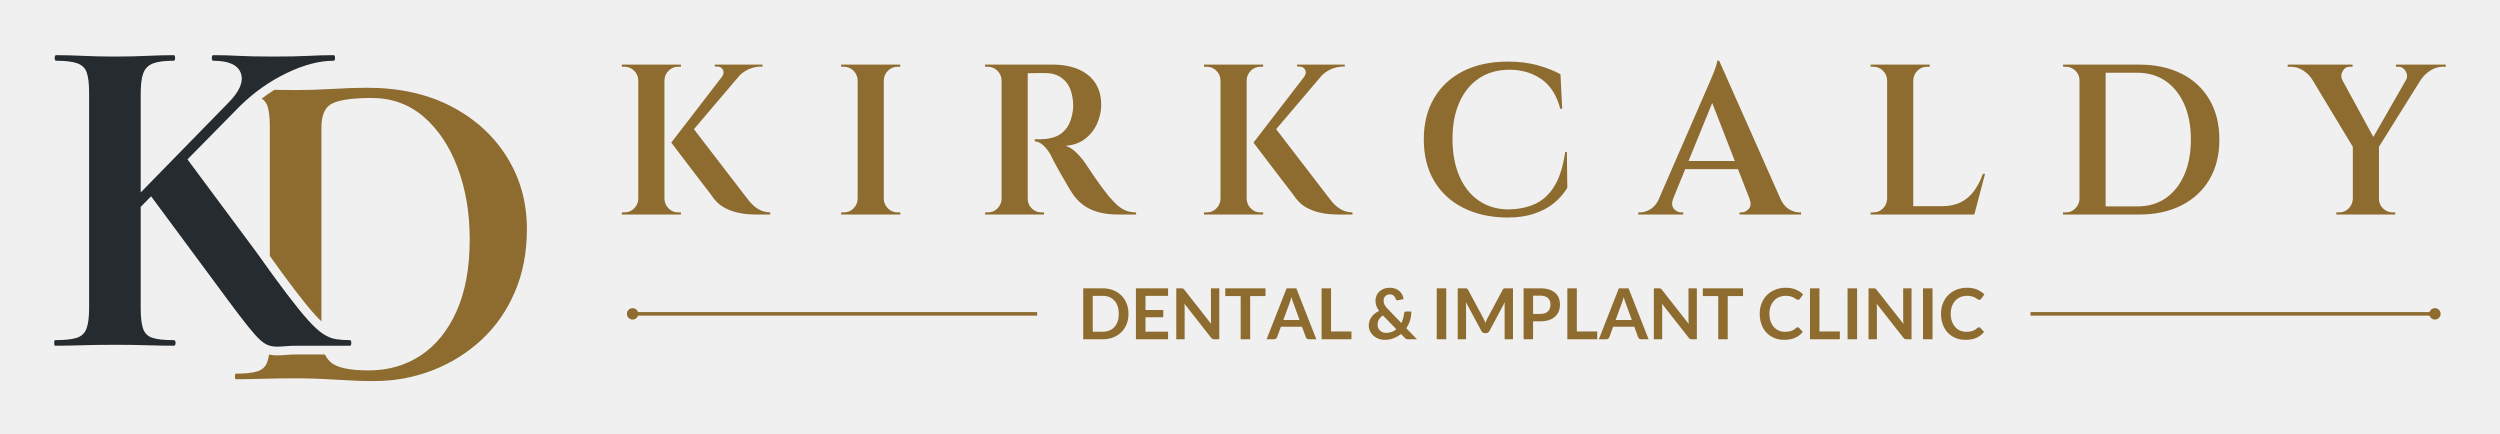
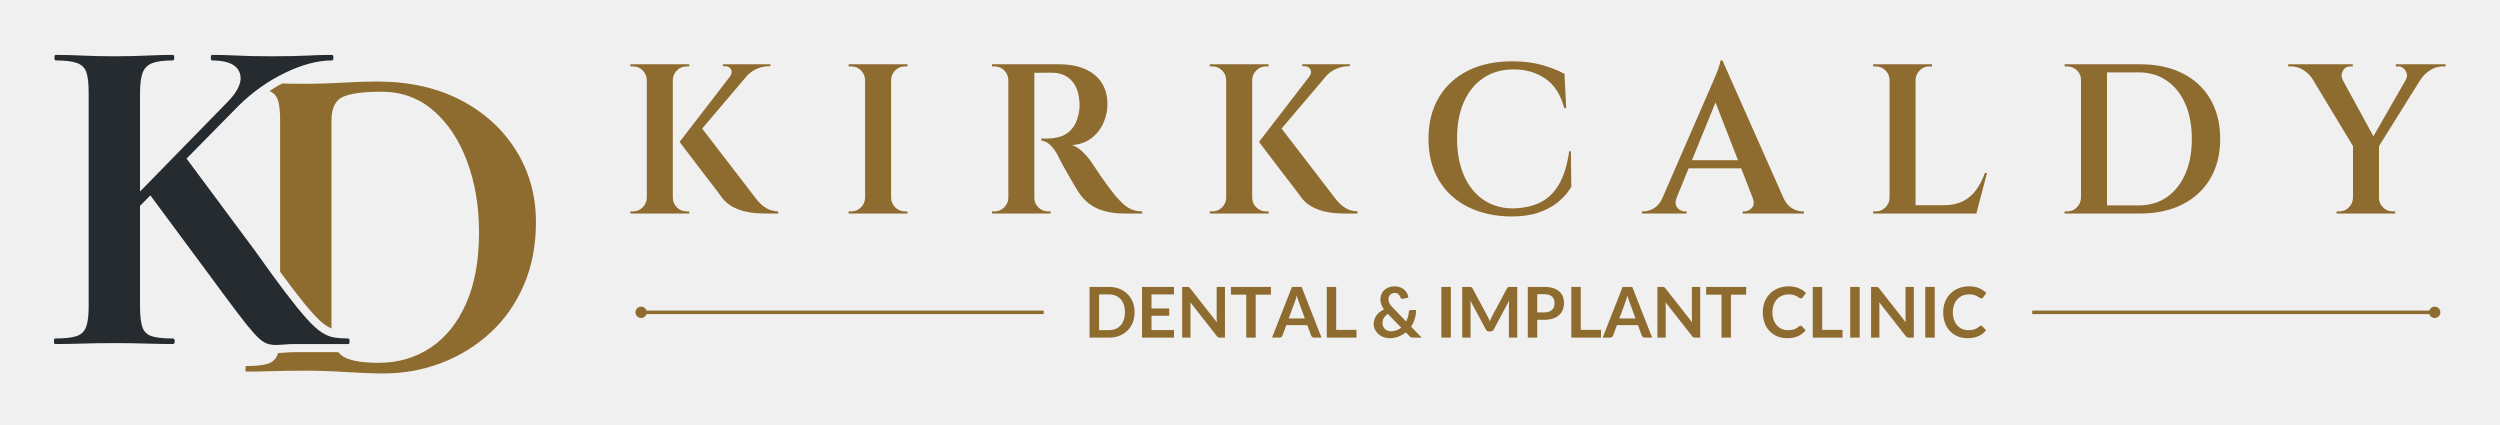
- <svg xmlns="http://www.w3.org/2000/svg" viewBox="0 0 1844 320" width="1844" height="320" role="img" aria-label="Kirkcaldy Dental &amp; Implant Clinic">
+ <svg xmlns="http://www.w3.org/2000/svg" viewBox="0 0 1853 315" width="1853" height="315" role="img" aria-label="Kirkcaldy Dental &amp; Implant Clinic">
  <g fill="#8E6B2E">
    <defs>
-       <mask id="kdmask21440" maskUnits="userSpaceOnUse" x="-10000" y="-10000" width="20000" height="20000">
+       <mask id="kdmask21840" maskUnits="userSpaceOnUse" x="-10000" y="-10000" width="20000" height="20000">
        <rect x="-10000" y="-10000" width="20000" height="20000" fill="#fff" />
-         <path d="M65.718 227.225V68.461Q65.718 58.517 64.003 53.545Q62.289 48.573 56.974 46.687Q51.659 44.801 41.372 44.801Q40.343 44.801 40.343 42.743Q40.343 40.686 41.372 40.686Q50.287 40.686 61.26 41.2Q72.233 41.715 84.577 41.715Q97.608 41.715 108.581 41.2Q119.553 40.686 128.126 40.686Q129.155 40.686 129.155 42.743Q129.155 44.801 128.126 44.801Q117.839 44.801 112.695 46.858Q107.552 48.915 105.666 54.059Q103.78 59.203 103.78 69.147V227.225Q103.78 237.169 105.494 242.313Q107.209 247.456 112.352 249.171Q117.496 250.885 128.126 250.885Q129.498 250.885 129.498 252.943Q129.498 255.0 128.126 255.0Q119.211 255.0 108.409 254.657Q97.608 254.314 84.577 254.314Q72.233 254.314 60.917 254.657Q49.601 255.0 40.686 255.0Q40.0 255.0 40.0 252.943Q40.0 250.885 40.686 250.885Q51.316 250.885 56.631 249.171Q61.946 247.456 63.832 242.313Q65.718 237.169 65.718 227.225ZM156.244 205.279 109.266 141.842 136.699 115.439 189.163 186.077Q202.536 204.936 211.794 217.109Q221.053 229.282 227.396 236.312Q233.74 243.341 238.541 246.427Q243.341 249.514 247.97 250.199Q252.6 250.885 258.086 250.885Q259.115 250.885 259.115 252.943Q259.115 255.0 258.086 255.0Q242.998 255.0 233.74 255.0Q224.482 255.0 219.681 255.0Q214.537 255.0 210.766 255.343Q206.994 255.686 204.25 255.686Q199.793 255.686 196.364 253.971Q192.935 252.257 188.305 247.113Q183.676 241.97 176.132 232.026Q168.589 222.081 156.244 205.279ZM79.777 166.531 168.246 76.005Q180.933 63.317 177.675 54.059Q174.418 44.801 157.273 44.801Q156.244 44.801 156.244 42.743Q156.244 40.686 157.273 40.686Q166.531 40.686 176.132 41.2Q185.734 41.715 201.507 41.715Q217.967 41.715 227.568 41.2Q237.169 40.686 246.085 40.686Q247.113 40.686 247.113 42.743Q247.113 44.801 246.085 44.801Q230.311 44.801 211.451 53.888Q192.592 62.974 177.161 78.062L89.035 167.56Z" fill="#000" stroke="#000" stroke-width="12.90" stroke-linejoin="round" />
+         <path d="M65.718 227.225V68.461Q65.718 58.517 64.003 53.545Q62.289 48.573 56.974 46.687Q51.659 44.801 41.372 44.801Q40.343 44.801 40.343 42.743Q40.343 40.686 41.372 40.686Q50.287 40.686 61.26 41.2Q72.233 41.715 84.577 41.715Q97.608 41.715 108.581 41.2Q119.553 40.686 128.126 40.686Q129.155 40.686 129.155 42.743Q129.155 44.801 128.126 44.801Q117.839 44.801 112.695 46.858Q107.552 48.915 105.666 54.059Q103.78 59.203 103.78 69.147V227.225Q103.78 237.169 105.494 242.313Q107.209 247.456 112.352 249.171Q117.496 250.885 128.126 250.885Q129.498 250.885 129.498 252.943Q129.498 255.0 128.126 255.0Q119.211 255.0 108.409 254.657Q97.608 254.314 84.577 254.314Q72.233 254.314 60.917 254.657Q49.601 255.0 40.686 255.0Q40.0 255.0 40.0 252.943Q40.0 250.885 40.686 250.885Q51.316 250.885 56.631 249.171Q61.946 247.456 63.832 242.313Q65.718 237.169 65.718 227.225ZM156.244 205.279 109.266 141.842 136.699 115.439 189.163 186.077Q202.536 204.936 211.794 217.109Q221.053 229.282 227.396 236.312Q233.74 243.341 238.541 246.427Q243.341 249.514 247.97 250.199Q252.6 250.885 258.086 250.885Q259.115 250.885 259.115 252.943Q259.115 255.0 258.086 255.0Q242.998 255.0 233.74 255.0Q224.482 255.0 219.681 255.0Q214.537 255.0 210.766 255.343Q206.994 255.686 204.25 255.686Q199.793 255.686 196.364 253.971Q192.935 252.257 188.305 247.113Q183.676 241.97 176.132 232.026Q168.589 222.081 156.244 205.279ZM79.777 166.531 168.246 76.005Q180.933 63.317 177.675 54.059Q174.418 44.801 157.273 44.801Q156.244 44.801 156.244 42.743Q156.244 40.686 157.273 40.686Q166.531 40.686 176.132 41.2Q185.734 41.715 201.507 41.715Q217.967 41.715 227.568 41.2Q237.169 40.686 246.085 40.686Q247.113 40.686 247.113 42.743Q247.113 44.801 246.085 44.801Q230.311 44.801 211.451 53.888Q192.592 62.974 177.161 78.062L89.035 167.56Z" fill="#000" stroke="#000" stroke-width="12.04" stroke-linejoin="round" />
      </mask>
    </defs>
-     <path mask="url(#kdmask21440)" d="M275.485 281.097Q264.512 281.097 248.053 280.068Q231.593 279.039 217.877 279.039Q205.533 279.039 194.217 279.382Q182.901 279.725 173.986 279.725Q173.3 279.725 173.3 277.668Q173.3 275.61 173.986 275.61Q184.616 275.61 189.931 273.896Q195.246 272.181 197.132 267.038Q199.018 261.894 199.018 251.95V93.186Q199.018 83.242 197.303 78.27Q195.589 73.298 190.274 71.412Q184.959 69.526 174.672 69.526Q173.643 69.526 173.643 67.468Q173.643 65.411 174.672 65.411Q183.587 65.411 194.56 65.925Q205.533 66.44 218.22 66.44Q230.565 66.44 245.31 65.582Q260.054 64.725 270.684 64.725Q306.346 64.725 332.75 78.441Q359.153 92.157 373.898 115.818Q388.643 139.478 388.643 168.967Q388.643 194.685 379.727 215.431Q370.812 236.176 355.038 250.75Q339.265 265.323 318.862 273.21Q298.459 281.097 275.485 281.097ZM272.056 273.21Q293.659 273.21 310.461 262.066Q327.263 250.921 336.865 229.318Q346.466 207.715 346.466 176.511Q346.466 147.365 337.55 123.704Q328.635 100.044 312.519 86.156Q296.402 72.269 274.113 72.269Q254.225 72.269 245.652 76.041Q237.08 79.813 237.08 93.872V248.178Q237.08 260.865 243.767 267.038Q250.453 273.21 272.056 273.21Z" />
+     <path mask="url(#kdmask21840)" d="M284.085 276.797Q273.112 276.797 256.653 275.768Q240.193 274.739 226.477 274.739Q214.133 274.739 202.817 275.082Q191.501 275.425 182.586 275.425Q181.9 275.425 181.9 273.368Q181.9 271.31 182.586 271.31Q193.216 271.31 198.531 269.596Q203.846 267.881 205.732 262.738Q207.618 257.594 207.618 247.65V88.886Q207.618 78.942 205.903 73.97Q204.189 68.998 198.874 67.112Q193.559 65.226 183.272 65.226Q182.243 65.226 182.243 63.168Q182.243 61.111 183.272 61.111Q192.187 61.111 203.16 61.625Q214.133 62.14 226.82 62.14Q239.165 62.14 253.91 61.282Q268.654 60.425 279.284 60.425Q314.946 60.425 341.35 74.141Q367.753 87.857 382.498 111.518Q397.243 135.178 397.243 164.667Q397.243 190.385 388.327 211.131Q379.412 231.876 363.638 246.45Q347.865 261.023 327.462 268.91Q307.059 276.797 284.085 276.797ZM280.656 268.91Q302.259 268.91 319.061 257.766Q335.863 246.621 345.465 225.018Q355.066 203.415 355.066 172.211Q355.066 143.065 346.15 119.404Q337.235 95.744 321.119 81.856Q305.002 67.969 282.713 67.969Q262.825 67.969 254.252 71.741Q245.68 75.513 245.68 89.572V243.878Q245.68 256.565 252.367 262.738Q259.053 268.91 280.656 268.91Z" />
    <path data-kd="K" fill="#262B30" d="M65.718 227.225V68.461Q65.718 58.517 64.003 53.545Q62.289 48.573 56.974 46.687Q51.659 44.801 41.372 44.801Q40.343 44.801 40.343 42.743Q40.343 40.686 41.372 40.686Q50.287 40.686 61.26 41.2Q72.233 41.715 84.577 41.715Q97.608 41.715 108.581 41.2Q119.553 40.686 128.126 40.686Q129.155 40.686 129.155 42.743Q129.155 44.801 128.126 44.801Q117.839 44.801 112.695 46.858Q107.552 48.915 105.666 54.059Q103.78 59.203 103.78 69.147V227.225Q103.78 237.169 105.494 242.313Q107.209 247.456 112.352 249.171Q117.496 250.885 128.126 250.885Q129.498 250.885 129.498 252.943Q129.498 255.0 128.126 255.0Q119.211 255.0 108.409 254.657Q97.608 254.314 84.577 254.314Q72.233 254.314 60.917 254.657Q49.601 255.0 40.686 255.0Q40.0 255.0 40.0 252.943Q40.0 250.885 40.686 250.885Q51.316 250.885 56.631 249.171Q61.946 247.456 63.832 242.313Q65.718 237.169 65.718 227.225ZM156.244 205.279 109.266 141.842 136.699 115.439 189.163 186.077Q202.536 204.936 211.794 217.109Q221.053 229.282 227.396 236.312Q233.74 243.341 238.541 246.427Q243.341 249.514 247.97 250.199Q252.6 250.885 258.086 250.885Q259.115 250.885 259.115 252.943Q259.115 255.0 258.086 255.0Q242.998 255.0 233.74 255.0Q224.482 255.0 219.681 255.0Q214.537 255.0 210.766 255.343Q206.994 255.686 204.25 255.686Q199.793 255.686 196.364 253.971Q192.935 252.257 188.305 247.113Q183.676 241.97 176.132 232.026Q168.589 222.081 156.244 205.279ZM79.777 166.531 168.246 76.005Q180.933 63.317 177.675 54.059Q174.418 44.801 157.273 44.801Q156.244 44.801 156.244 42.743Q156.244 40.686 157.273 40.686Q166.531 40.686 176.132 41.2Q185.734 41.715 201.507 41.715Q217.967 41.715 227.568 41.2Q237.169 40.686 246.085 40.686Q247.113 40.686 247.113 42.743Q247.113 44.801 246.085 44.801Q230.311 44.801 211.451 53.888Q192.592 62.974 177.161 78.062L89.035 167.56Z" />
-     <path d="M509.835 92.68 552.337 147.98Q555.813 152.246 559.526 154.379Q563.239 156.512 568.137 156.67V158.25H557.235Q555.497 158.25 551.863 158.013Q548.229 157.776 543.726 156.749Q539.223 155.722 534.641 153.352Q530.059 150.982 526.583 146.558Q526.109 145.768 523.66 142.529Q521.211 139.29 517.577 134.629Q513.943 129.968 510.072 124.833Q506.201 119.698 502.804 115.274Q499.407 110.85 497.274 108.006Q495.141 105.162 495.141 105.162ZM551.389 48.756 503.989 104.53 495.141 105.162 538.591 48.756ZM562.449 47.65V49.072H561.817Q556.603 49.072 552.1 51.126Q547.597 53.18 544.437 56.814L532.587 56.498Q534.483 53.812 533.219 51.442Q531.955 49.072 528.795 49.072H527.215V47.65H561.817ZM490.085 47.65V158.25H470.809V47.65ZM471.283 146.716V158.25H458.643V156.67Q458.801 156.67 459.67 156.67Q460.539 156.67 460.697 156.67Q464.805 156.67 467.728 153.747Q470.651 150.824 470.809 146.716ZM471.283 59.184H470.809Q470.651 55.076 467.728 52.153Q464.805 49.23 460.697 49.23Q460.539 49.23 459.67 49.23Q458.801 49.23 458.643 49.23V47.65H471.283ZM489.611 146.716H490.085Q490.243 150.824 493.166 153.747Q496.089 156.67 500.197 156.67Q500.197 156.67 501.145 156.67Q502.093 156.67 502.251 156.67V158.25H489.611ZM489.611 59.184V47.65H502.251V49.23Q502.093 49.23 501.145 49.23Q500.197 49.23 500.197 49.23Q496.089 49.23 493.166 52.153Q490.243 55.076 490.085 59.184ZM651.877 47.65V158.25H632.601V47.65ZM633.075 146.716V158.25H620.435V156.67Q620.435 156.67 621.462 156.67Q622.489 156.67 622.489 156.67Q626.597 156.67 629.52 153.747Q632.443 150.824 632.601 146.716ZM633.075 59.184H632.601Q632.443 55.076 629.52 52.153Q626.597 49.23 622.489 49.23Q622.489 49.23 621.462 49.23Q620.435 49.23 620.435 49.23V47.65H633.075ZM651.403 146.716H651.877Q652.035 150.824 654.958 153.747Q657.881 156.67 661.989 156.67Q661.989 156.67 662.937 156.67Q663.885 156.67 664.043 156.67V158.25H651.403ZM651.403 59.184V47.65H664.043V49.23Q663.885 49.23 662.937 49.23Q661.989 49.23 661.989 49.23Q657.881 49.23 654.958 52.153Q652.035 55.076 651.877 59.184ZM755.999 47.65H777.013Q784.123 47.65 790.522 49.388Q796.921 51.126 801.819 54.76Q806.717 58.394 809.482 64.003Q812.247 69.612 812.247 77.354Q812.247 84.306 809.245 91.1Q806.243 97.894 800.397 102.397Q794.551 106.9 786.019 107.532Q790.285 108.954 794.156 112.825Q798.027 116.696 800.555 120.488Q800.713 120.646 802.53 123.411Q804.347 126.176 807.033 130.126Q809.719 134.076 812.642 138.026Q815.565 141.976 817.777 144.662Q821.253 148.77 824.176 151.377Q827.099 153.984 830.417 155.327Q833.735 156.67 838.001 156.67V158.25H824.887Q816.671 158.25 810.272 156.512Q803.873 154.774 799.133 151.298Q794.393 147.822 790.917 142.608Q789.969 141.186 788.231 138.263Q786.493 135.34 784.439 131.706Q782.385 128.072 780.41 124.675Q778.435 121.278 777.092 118.592Q775.749 115.906 775.275 114.8Q772.747 110.218 769.745 107.374Q766.743 104.53 763.267 104.214V102.634Q763.583 102.634 765.321 102.713Q767.059 102.792 769.271 102.634Q773.537 102.476 777.882 101.054Q782.227 99.632 785.703 95.761Q789.179 91.89 790.759 84.938Q791.075 83.516 791.391 81.304Q791.707 79.092 791.549 76.722Q791.075 65.662 785.861 59.974Q780.647 54.286 772.589 53.97Q769.587 53.812 766.269 53.891Q762.951 53.97 760.502 53.97Q758.053 53.97 757.579 53.97Q757.579 53.812 757.184 52.232Q756.789 50.652 756.394 49.151Q755.999 47.65 755.999 47.65ZM758.053 47.65V158.25H738.777V47.65ZM739.251 146.716V158.25H726.611V156.67Q726.769 156.67 727.638 156.67Q728.507 156.67 728.665 156.67Q732.773 156.67 735.696 153.747Q738.619 150.824 738.777 146.716ZM739.251 59.184H738.777Q738.619 55.076 735.696 52.153Q732.773 49.23 728.665 49.23Q728.507 49.23 727.638 49.23Q726.769 49.23 726.611 49.23V47.65H739.251ZM757.579 146.716H758.053Q758.053 150.824 761.055 153.747Q764.057 156.67 768.165 156.67Q768.323 156.67 769.192 156.67Q770.061 156.67 770.061 156.67V158.25H757.579ZM939.279 92.68 981.781 147.98Q985.257 152.246 988.97 154.379Q992.683 156.512 997.581 156.67V158.25H986.679Q984.941 158.25 981.307 158.013Q977.673 157.776 973.17 156.749Q968.667 155.722 964.085 153.352Q959.503 150.982 956.027 146.558Q955.553 145.768 953.104 142.529Q950.655 139.29 947.021 134.629Q943.387 129.968 939.516 124.833Q935.645 119.698 932.248 115.274Q928.851 110.85 926.718 108.006Q924.585 105.162 924.585 105.162ZM980.833 48.756 933.433 104.53 924.585 105.162 968.035 48.756ZM991.893 47.65V49.072H991.261Q986.047 49.072 981.544 51.126Q977.041 53.18 973.881 56.814L962.031 56.498Q963.927 53.812 962.663 51.442Q961.399 49.072 958.239 49.072H956.659V47.65H991.261ZM919.529 47.65V158.25H900.253V47.65ZM900.727 146.716V158.25H888.087V156.67Q888.245 156.67 889.114 156.67Q889.983 156.67 890.141 156.67Q894.249 156.67 897.172 153.747Q900.095 150.824 900.253 146.716ZM900.727 59.184H900.253Q900.095 55.076 897.172 52.153Q894.249 49.23 890.141 49.23Q889.983 49.23 889.114 49.23Q888.245 49.23 888.087 49.23V47.65H900.727ZM919.055 146.716H919.529Q919.687 150.824 922.61 153.747Q925.533 156.67 929.641 156.67Q929.641 156.67 930.589 156.67Q931.537 156.67 931.695 156.67V158.25H919.055ZM919.055 59.184V47.65H931.695V49.23Q931.537 49.23 930.589 49.23Q929.641 49.23 929.641 49.23Q925.533 49.23 922.61 52.153Q919.687 55.076 919.529 59.184ZM1155.739 112.114 1156.055 138.5Q1152.421 144.662 1146.417 149.639Q1140.413 154.616 1131.802 157.539Q1123.191 160.462 1111.657 160.462Q1093.329 160.304 1079.425 153.352Q1065.521 146.4 1057.858 133.523Q1050.195 120.646 1050.195 102.792Q1050.195 85.254 1057.779 72.377Q1065.363 59.5 1079.267 52.469Q1093.171 45.438 1112.289 45.438Q1124.613 45.438 1134.409 48.203Q1144.205 50.968 1150.999 54.76L1152.263 80.198H1150.841Q1146.891 65.188 1136.858 58.315Q1126.825 51.442 1113.395 51.442Q1100.439 51.442 1091.038 57.683Q1081.637 63.924 1076.502 75.379Q1071.367 86.834 1071.367 102.476Q1071.367 118.118 1076.344 129.731Q1081.321 141.344 1090.406 147.743Q1099.491 154.142 1111.657 154.458Q1123.507 154.458 1132.276 150.429Q1141.045 146.4 1146.654 137.078Q1152.263 127.756 1154.475 112.114ZM1268.077 44.806 1318.005 157.302H1294.621L1260.651 70.086ZM1234.107 146.716Q1232.843 149.876 1233.633 152.088Q1234.423 154.3 1236.319 155.485Q1238.215 156.67 1240.111 156.67H1241.533V158.25H1208.353V156.67Q1208.353 156.67 1209.064 156.67Q1209.775 156.67 1209.775 156.67Q1213.409 156.67 1217.28 154.379Q1221.151 152.088 1223.679 146.716ZM1268.077 44.806 1268.867 61.396 1229.525 157.776H1218.781L1259.545 64.082Q1259.861 63.45 1260.888 61.001Q1261.915 58.552 1263.258 55.392Q1264.601 52.232 1265.549 49.309Q1266.497 46.386 1266.655 44.806ZM1286.563 118.75V124.754H1239.005V118.75ZM1290.513 146.716H1313.265Q1315.793 152.088 1319.664 154.379Q1323.535 156.67 1327.169 156.67Q1327.169 156.67 1327.801 156.67Q1328.433 156.67 1328.433 156.67V158.25H1283.087V156.67H1284.509Q1287.511 156.67 1289.881 154.063Q1292.251 151.456 1290.513 146.716ZM1411.225 47.65V158.25H1391.949V47.65ZM1453.095 152.088 1455.781 158.25H1410.751V152.088ZM1464.155 128.23 1456.255 158.25H1426.709L1432.397 152.088Q1440.455 152.088 1446.301 149.165Q1452.147 146.242 1456.097 140.791Q1460.047 135.34 1462.575 128.23ZM1392.423 146.716V158.25H1379.783V156.67Q1379.783 156.67 1380.81 156.67Q1381.837 156.67 1381.837 156.67Q1385.945 156.67 1388.868 153.747Q1391.791 150.824 1391.949 146.716ZM1392.423 59.184H1391.949Q1391.791 55.076 1388.868 52.153Q1385.945 49.23 1381.837 49.23Q1381.837 49.23 1380.81 49.23Q1379.783 49.23 1379.783 49.23V47.65H1392.423ZM1410.751 59.184V47.65H1423.391V49.23Q1423.233 49.23 1422.285 49.23Q1421.337 49.23 1421.337 49.23Q1417.229 49.23 1414.306 52.153Q1411.383 55.076 1411.225 59.184ZM1577.757 47.65Q1595.769 47.65 1609.12 54.365Q1622.471 61.08 1629.739 73.562Q1637.007 86.044 1637.007 102.95Q1637.007 119.856 1629.739 132.259Q1622.471 144.662 1609.12 151.456Q1595.769 158.25 1577.757 158.25H1541.417L1541.259 152.246Q1544.261 152.246 1548.764 152.246Q1553.267 152.246 1558.086 152.246Q1562.905 152.246 1567.092 152.246Q1571.279 152.246 1573.886 152.246Q1576.493 152.246 1576.493 152.246Q1588.659 152.246 1597.428 146.163Q1606.197 140.08 1611.095 129.02Q1615.993 117.96 1615.993 102.95Q1615.993 87.94 1611.095 76.88Q1606.197 65.82 1597.349 59.737Q1588.501 53.654 1576.493 53.654Q1576.493 53.654 1573.728 53.654Q1570.963 53.654 1566.618 53.654Q1562.273 53.654 1557.217 53.654Q1552.161 53.654 1547.5 53.654Q1542.839 53.654 1539.679 53.654V47.65ZM1553.109 47.65V158.25H1533.833V47.65ZM1534.307 146.716V158.25H1521.667V156.67Q1521.667 156.67 1522.694 156.67Q1523.721 156.67 1523.721 156.67Q1527.829 156.67 1530.752 153.747Q1533.675 150.824 1533.833 146.716ZM1534.307 59.184H1533.833Q1533.833 55.076 1530.831 52.153Q1527.829 49.23 1523.721 49.23Q1523.721 49.23 1522.773 49.23Q1521.825 49.23 1521.825 49.23L1521.667 47.65H1534.307ZM1721.537 47.808 1753.453 106.268 1736.231 109.586 1698.943 47.808ZM1754.717 107.374V158.25H1735.441V107.374ZM1781.103 47.808H1792.479L1753.295 110.534L1746.027 108.954ZM1774.625 59.026Q1775.889 56.814 1775.257 54.523Q1774.625 52.232 1772.966 50.731Q1771.307 49.23 1769.095 49.23Q1769.095 49.23 1768.147 49.23Q1767.199 49.23 1767.199 49.23V47.65H1804.013V49.23H1801.801Q1796.903 49.23 1792.558 52.074Q1788.213 54.918 1785.843 58.552ZM1727.699 59.026 1705.421 58.552Q1703.209 54.918 1698.943 52.074Q1694.677 49.23 1689.621 49.23H1687.409V47.65H1735.283V49.23Q1735.283 49.23 1734.256 49.23Q1733.229 49.23 1733.229 49.23Q1729.753 49.23 1727.936 52.469Q1726.119 55.708 1727.699 59.026ZM1735.915 146.716V158.25H1723.275V156.67Q1723.275 156.67 1724.223 156.67Q1725.171 156.67 1725.329 156.67Q1729.437 156.67 1732.36 153.747Q1735.283 150.824 1735.441 146.716ZM1754.243 146.716H1754.717Q1754.717 150.824 1757.719 153.747Q1760.721 156.67 1764.829 156.67Q1764.829 156.67 1765.777 156.67Q1766.725 156.67 1766.725 156.67V158.25H1754.243Z" />
-     <path d="M832.367 231.452Q832.367 235.586 830.989 239.044Q829.611 242.502 827.115 244.998Q824.619 247.494 821.109 248.872Q817.599 250.25 813.335 250.25H798.983V212.654H813.335Q817.599 212.654 821.109 214.045Q824.619 215.436 827.115 217.919Q829.611 220.402 830.989 223.86Q832.367 227.318 832.367 231.452ZM825.217 231.452Q825.217 228.358 824.385 225.901Q823.553 223.444 822.019 221.741Q820.485 220.038 818.288 219.128Q816.091 218.218 813.335 218.218H806.029V244.686H813.335Q816.091 244.686 818.288 243.776Q820.485 242.866 822.019 241.163Q823.553 239.46 824.385 237.003Q825.217 234.546 825.217 231.452ZM861.565 212.654V218.218H844.899V228.644H858.029V234.026H844.899V244.66H861.565V250.25H837.853V212.654ZM871.289 212.654Q871.757 212.654 872.069 212.693Q872.381 212.732 872.628 212.849Q872.875 212.966 873.109 213.187Q873.343 213.408 873.629 213.772L893.363 238.914Q893.259 238.004 893.22 237.133Q893.181 236.262 893.181 235.508V212.654H899.343V250.25H895.729Q894.897 250.25 894.351 249.99Q893.805 249.73 893.285 249.054L873.629 224.016Q873.707 224.848 873.746 225.667Q873.785 226.486 873.785 227.162V250.25H867.623V212.654H871.289ZM933.429 212.654V218.4H922.119V250.25H915.125V218.4H903.763V212.654ZM970.921 250.25H965.513Q964.603 250.25 964.018 249.795Q963.433 249.34 963.173 248.664L960.365 240.994H944.791L941.983 248.664Q941.775 249.262 941.164 249.756Q940.553 250.25 939.669 250.25H934.235L949.003 212.654H956.153ZM946.585 236.054H958.571L953.995 223.548Q953.683 222.716 953.306 221.585Q952.929 220.454 952.565 219.128Q952.201 220.454 951.85 221.598Q951.499 222.742 951.161 223.6ZM981.789 244.478H996.843V250.25H974.795V212.654H981.789ZM1025.157 212.238Q1027.445 212.238 1029.252 212.94Q1031.059 213.642 1032.346 214.812Q1033.633 215.982 1034.374 217.49Q1035.115 218.998 1035.245 220.61L1031.163 221.468Q1031.085 221.494 1030.994 221.494Q1030.903 221.494 1030.825 221.494Q1030.383 221.494 1030.032 221.247Q1029.681 221.0 1029.473 220.48Q1029.239 219.804 1028.875 219.193Q1028.511 218.582 1027.991 218.127Q1027.471 217.672 1026.769 217.399Q1026.067 217.126 1025.157 217.126Q1024.065 217.126 1023.207 217.503Q1022.349 217.88 1021.751 218.517Q1021.153 219.154 1020.841 219.999Q1020.529 220.844 1020.529 221.78Q1020.529 222.56 1020.698 223.288Q1020.867 224.016 1021.231 224.744Q1021.595 225.472 1022.18 226.239Q1022.765 227.006 1023.623 227.89L1033.607 238.264Q1034.465 236.626 1034.985 234.806Q1035.505 232.986 1035.661 231.114Q1035.713 230.516 1036.051 230.152Q1036.389 229.788 1036.987 229.788H1041.017Q1040.991 233.22 1040.029 236.34Q1039.067 239.46 1037.273 242.086L1045.151 250.25H1038.859Q1038.365 250.25 1037.988 250.198Q1037.611 250.146 1037.273 250.003Q1036.935 249.86 1036.623 249.626Q1036.311 249.392 1035.973 249.028L1033.373 246.35Q1030.877 248.378 1027.822 249.522Q1024.767 250.666 1021.205 250.666Q1019.021 250.666 1016.941 249.925Q1014.861 249.184 1013.223 247.78Q1011.585 246.376 1010.584 244.387Q1009.583 242.398 1009.583 239.902Q1009.583 238.16 1010.155 236.587Q1010.727 235.014 1011.741 233.662Q1012.755 232.31 1014.146 231.218Q1015.537 230.126 1017.201 229.346Q1015.823 227.396 1015.186 225.537Q1014.549 223.678 1014.549 221.832Q1014.549 219.882 1015.264 218.127Q1015.979 216.372 1017.344 215.072Q1018.709 213.772 1020.685 213.005Q1022.661 212.238 1025.157 212.238ZM1016.109 239.382Q1016.109 240.812 1016.603 241.956Q1017.097 243.1 1017.955 243.893Q1018.813 244.686 1019.944 245.115Q1021.075 245.544 1022.349 245.544Q1024.637 245.544 1026.522 244.829Q1028.407 244.114 1029.967 242.84L1020.087 232.7Q1018.007 234.052 1017.058 235.742Q1016.109 237.432 1016.109 239.382ZM1066.757 250.25H1059.737V212.654H1066.757ZM1094.083 234.65Q1094.525 235.482 1094.902 236.379Q1095.279 237.276 1095.643 238.186Q1096.007 237.25 1096.397 236.34Q1096.787 235.43 1097.229 234.598L1108.357 213.772Q1108.565 213.382 1108.786 213.148Q1109.007 212.914 1109.28 212.81Q1109.553 212.706 1109.891 212.68Q1110.229 212.654 1110.697 212.654H1115.975V250.25H1109.813V225.966Q1109.813 225.29 1109.852 224.484Q1109.891 223.678 1109.969 222.846L1098.607 244.166Q1098.217 244.894 1097.593 245.297Q1096.969 245.7 1096.137 245.7H1095.175Q1094.343 245.7 1093.719 245.297Q1093.095 244.894 1092.705 244.166L1081.187 222.768Q1081.291 223.626 1081.33 224.445Q1081.369 225.264 1081.369 225.966V250.25H1075.207V212.654H1080.485Q1080.953 212.654 1081.291 212.68Q1081.629 212.706 1081.902 212.81Q1082.175 212.914 1082.409 213.148Q1082.643 213.382 1082.851 213.772L1094.083 234.65ZM1130.795 237.016V250.25H1123.801V212.654H1136.047Q1139.817 212.654 1142.573 213.538Q1145.329 214.422 1147.123 216.008Q1148.917 217.594 1149.775 219.804Q1150.633 222.014 1150.633 224.64Q1150.633 227.37 1149.723 229.645Q1148.813 231.92 1146.993 233.558Q1145.173 235.196 1142.443 236.106Q1139.713 237.016 1136.047 237.016ZM1130.795 231.556H1136.047Q1137.971 231.556 1139.401 231.075Q1140.831 230.594 1141.767 229.697Q1142.703 228.8 1143.171 227.513Q1143.639 226.226 1143.639 224.64Q1143.639 223.132 1143.171 221.91Q1142.703 220.688 1141.767 219.83Q1140.831 218.972 1139.401 218.517Q1137.971 218.062 1136.047 218.062H1130.795ZM1163.061 244.478H1178.115V250.25H1156.067V212.654H1163.061ZM1215.997 250.25H1210.589Q1209.679 250.25 1209.094 249.795Q1208.509 249.34 1208.249 248.664L1205.441 240.994H1189.867L1187.059 248.664Q1186.851 249.262 1186.24 249.756Q1185.629 250.25 1184.745 250.25H1179.311L1194.079 212.654H1201.229ZM1191.661 236.054H1203.647L1199.071 223.548Q1198.759 222.716 1198.382 221.585Q1198.005 220.454 1197.641 219.128Q1197.277 220.454 1196.926 221.598Q1196.575 222.742 1196.237 223.6ZM1223.537 212.654Q1224.005 212.654 1224.317 212.693Q1224.629 212.732 1224.876 212.849Q1225.123 212.966 1225.357 213.187Q1225.591 213.408 1225.877 213.772L1245.611 238.914Q1245.507 238.004 1245.468 237.133Q1245.429 236.262 1245.429 235.508V212.654H1251.591V250.25H1247.977Q1247.145 250.25 1246.599 249.99Q1246.053 249.73 1245.533 249.054L1225.877 224.016Q1225.955 224.848 1225.994 225.667Q1226.033 226.486 1226.033 227.162V250.25H1219.871V212.654H1223.537ZM1285.677 212.654V218.4H1274.367V250.25H1267.373V218.4H1256.011V212.654ZM1326.003 241.384Q1326.575 241.384 1326.991 241.826L1329.747 244.816Q1327.459 247.65 1324.118 249.158Q1320.777 250.666 1316.097 250.666Q1311.911 250.666 1308.57 249.236Q1305.229 247.806 1302.863 245.258Q1300.497 242.71 1299.236 239.174Q1297.975 235.638 1297.975 231.452Q1297.975 227.214 1299.379 223.691Q1300.783 220.168 1303.331 217.62Q1305.879 215.072 1309.428 213.655Q1312.977 212.238 1317.267 212.238Q1321.453 212.238 1324.586 213.577Q1327.719 214.916 1329.955 217.126L1327.615 220.376Q1327.407 220.688 1327.082 220.922Q1326.757 221.156 1326.185 221.156Q1325.587 221.156 1324.963 220.688Q1324.339 220.22 1323.377 219.674Q1322.415 219.128 1320.946 218.66Q1319.477 218.192 1317.215 218.192Q1314.563 218.192 1312.34 219.115Q1310.117 220.038 1308.518 221.754Q1306.919 223.47 1306.022 225.927Q1305.125 228.384 1305.125 231.452Q1305.125 234.624 1306.022 237.094Q1306.919 239.564 1308.453 241.254Q1309.987 242.944 1312.067 243.841Q1314.147 244.738 1316.539 244.738Q1317.969 244.738 1319.126 244.582Q1320.283 244.426 1321.258 244.088Q1322.233 243.75 1323.104 243.217Q1323.975 242.684 1324.833 241.904Q1325.093 241.67 1325.379 241.527Q1325.665 241.384 1326.003 241.384ZM1342.019 244.478H1357.073V250.25H1335.025V212.654H1342.019ZM1369.787 250.25H1362.767V212.654H1369.787ZM1381.903 212.654Q1382.371 212.654 1382.683 212.693Q1382.995 212.732 1383.242 212.849Q1383.489 212.966 1383.723 213.187Q1383.957 213.408 1384.243 213.772L1403.977 238.914Q1403.873 238.004 1403.834 237.133Q1403.795 236.262 1403.795 235.508V212.654H1409.957V250.25H1406.343Q1405.511 250.25 1404.965 249.99Q1404.419 249.73 1403.899 249.054L1384.243 224.016Q1384.321 224.848 1384.36 225.667Q1384.399 226.486 1384.399 227.162V250.25H1378.237V212.654H1381.903ZM1425.427 250.25H1418.407V212.654H1425.427ZM1459.721 241.384Q1460.293 241.384 1460.709 241.826L1463.465 244.816Q1461.177 247.65 1457.836 249.158Q1454.495 250.666 1449.815 250.666Q1445.629 250.666 1442.288 249.236Q1438.947 247.806 1436.581 245.258Q1434.215 242.71 1432.954 239.174Q1431.693 235.638 1431.693 231.452Q1431.693 227.214 1433.097 223.691Q1434.501 220.168 1437.049 217.62Q1439.597 215.072 1443.146 213.655Q1446.695 212.238 1450.985 212.238Q1455.171 212.238 1458.304 213.577Q1461.437 214.916 1463.673 217.126L1461.333 220.376Q1461.125 220.688 1460.8 220.922Q1460.475 221.156 1459.903 221.156Q1459.305 221.156 1458.681 220.688Q1458.057 220.22 1457.095 219.674Q1456.133 219.128 1454.664 218.66Q1453.195 218.192 1450.933 218.192Q1448.281 218.192 1446.058 219.115Q1443.835 220.038 1442.236 221.754Q1440.637 223.47 1439.74 225.927Q1438.843 228.384 1438.843 231.452Q1438.843 234.624 1439.74 237.094Q1440.637 239.564 1442.171 241.254Q1443.705 242.944 1445.785 243.841Q1447.865 244.738 1450.257 244.738Q1451.687 244.738 1452.844 244.582Q1454.001 244.426 1454.976 244.088Q1455.951 243.75 1456.822 243.217Q1457.693 242.684 1458.551 241.904Q1458.811 241.67 1459.097 241.527Q1459.383 241.384 1459.721 241.384Z" />
+     <path d="M518.435 92.68 560.937 147.98Q564.413 152.246 568.126 154.379Q571.839 156.512 576.737 156.67V158.25H565.835Q564.097 158.25 560.463 158.013Q556.829 157.776 552.326 156.749Q547.823 155.722 543.241 153.352Q538.659 150.982 535.183 146.558Q534.709 145.768 532.26 142.529Q529.811 139.29 526.177 134.629Q522.543 129.968 518.672 124.833Q514.801 119.698 511.404 115.274Q508.007 110.85 505.874 108.006Q503.741 105.162 503.741 105.162ZM559.989 48.756 512.589 104.53 503.741 105.162 547.191 48.756ZM571.049 47.65V49.072H570.417Q565.203 49.072 560.7 51.126Q556.197 53.18 553.037 56.814L541.187 56.498Q543.083 53.812 541.819 51.442Q540.555 49.072 537.395 49.072H535.815V47.65H570.417ZM498.685 47.65V158.25H479.409V47.65ZM479.883 146.716V158.25H467.243V156.67Q467.401 156.67 468.27 156.67Q469.139 156.67 469.297 156.67Q473.405 156.67 476.328 153.747Q479.251 150.824 479.409 146.716ZM479.883 59.184H479.409Q479.251 55.076 476.328 52.153Q473.405 49.23 469.297 49.23Q469.139 49.23 468.27 49.23Q467.401 49.23 467.243 49.23V47.65H479.883ZM498.211 146.716H498.685Q498.843 150.824 501.766 153.747Q504.689 156.67 508.797 156.67Q508.797 156.67 509.745 156.67Q510.693 156.67 510.851 156.67V158.25H498.211ZM498.211 59.184V47.65H510.851V49.23Q510.693 49.23 509.745 49.23Q508.797 49.23 508.797 49.23Q504.689 49.23 501.766 52.153Q498.843 55.076 498.685 59.184ZM660.477 47.65V158.25H641.201V47.65ZM641.675 146.716V158.25H629.035V156.67Q629.035 156.67 630.062 156.67Q631.089 156.67 631.089 156.67Q635.197 156.67 638.12 153.747Q641.043 150.824 641.201 146.716ZM641.675 59.184H641.201Q641.043 55.076 638.12 52.153Q635.197 49.23 631.089 49.23Q631.089 49.23 630.062 49.23Q629.035 49.23 629.035 49.23V47.65H641.675ZM660.003 146.716H660.477Q660.635 150.824 663.558 153.747Q666.481 156.67 670.589 156.67Q670.589 156.67 671.537 156.67Q672.485 156.67 672.643 156.67V158.25H660.003ZM660.003 59.184V47.65H672.643V49.23Q672.485 49.23 671.537 49.23Q670.589 49.23 670.589 49.23Q666.481 49.23 663.558 52.153Q660.635 55.076 660.477 59.184ZM764.599 47.65H785.613Q792.723 47.65 799.122 49.388Q805.521 51.126 810.419 54.76Q815.317 58.394 818.082 64.003Q820.847 69.612 820.847 77.354Q820.847 84.306 817.845 91.1Q814.843 97.894 808.997 102.397Q803.151 106.9 794.619 107.532Q798.885 108.954 802.756 112.825Q806.627 116.696 809.155 120.488Q809.313 120.646 811.13 123.411Q812.947 126.176 815.633 130.126Q818.319 134.076 821.242 138.026Q824.165 141.976 826.377 144.662Q829.853 148.77 832.776 151.377Q835.699 153.984 839.017 155.327Q842.335 156.67 846.601 156.67V158.25H833.487Q825.271 158.25 818.872 156.512Q812.473 154.774 807.733 151.298Q802.993 147.822 799.517 142.608Q798.569 141.186 796.831 138.263Q795.093 135.34 793.039 131.706Q790.985 128.072 789.01 124.675Q787.035 121.278 785.692 118.592Q784.349 115.906 783.875 114.8Q781.347 110.218 778.345 107.374Q775.343 104.53 771.867 104.214V102.634Q772.183 102.634 773.921 102.713Q775.659 102.792 777.871 102.634Q782.137 102.476 786.482 101.054Q790.827 99.632 794.303 95.761Q797.779 91.89 799.359 84.938Q799.675 83.516 799.991 81.304Q800.307 79.092 800.149 76.722Q799.675 65.662 794.461 59.974Q789.247 54.286 781.189 53.97Q778.187 53.812 774.869 53.891Q771.551 53.97 769.102 53.97Q766.653 53.97 766.179 53.97Q766.179 53.812 765.784 52.232Q765.389 50.652 764.994 49.151Q764.599 47.65 764.599 47.65ZM766.653 47.65V158.25H747.377V47.65ZM747.851 146.716V158.25H735.211V156.67Q735.369 156.67 736.238 156.67Q737.107 156.67 737.265 156.67Q741.373 156.67 744.296 153.747Q747.219 150.824 747.377 146.716ZM747.851 59.184H747.377Q747.219 55.076 744.296 52.153Q741.373 49.23 737.265 49.23Q737.107 49.23 736.238 49.23Q735.369 49.23 735.211 49.23V47.65H747.851ZM766.179 146.716H766.653Q766.653 150.824 769.655 153.747Q772.657 156.67 776.765 156.67Q776.923 156.67 777.792 156.67Q778.661 156.67 778.661 156.67V158.25H766.179ZM947.879 92.68 990.381 147.98Q993.857 152.246 997.57 154.379Q1001.283 156.512 1006.181 156.67V158.25H995.279Q993.541 158.25 989.907 158.013Q986.273 157.776 981.77 156.749Q977.267 155.722 972.685 153.352Q968.103 150.982 964.627 146.558Q964.153 145.768 961.704 142.529Q959.255 139.29 955.621 134.629Q951.987 129.968 948.116 124.833Q944.245 119.698 940.848 115.274Q937.451 110.85 935.318 108.006Q933.185 105.162 933.185 105.162ZM989.433 48.756 942.033 104.53 933.185 105.162 976.635 48.756ZM1000.493 47.65V49.072H999.861Q994.647 49.072 990.144 51.126Q985.641 53.18 982.481 56.814L970.631 56.498Q972.527 53.812 971.263 51.442Q969.999 49.072 966.839 49.072H965.259V47.65H999.861ZM928.129 47.65V158.25H908.853V47.65ZM909.327 146.716V158.25H896.687V156.67Q896.845 156.67 897.714 156.67Q898.583 156.67 898.741 156.67Q902.849 156.67 905.772 153.747Q908.695 150.824 908.853 146.716ZM909.327 59.184H908.853Q908.695 55.076 905.772 52.153Q902.849 49.23 898.741 49.23Q898.583 49.23 897.714 49.23Q896.845 49.23 896.687 49.23V47.65H909.327ZM927.655 146.716H928.129Q928.287 150.824 931.21 153.747Q934.133 156.67 938.241 156.67Q938.241 156.67 939.189 156.67Q940.137 156.67 940.295 156.67V158.25H927.655ZM927.655 59.184V47.65H940.295V49.23Q940.137 49.23 939.189 49.23Q938.241 49.23 938.241 49.23Q934.133 49.23 931.21 52.153Q928.287 55.076 928.129 59.184ZM1164.339 112.114 1164.655 138.5Q1161.021 144.662 1155.017 149.639Q1149.013 154.616 1140.402 157.539Q1131.791 160.462 1120.257 160.462Q1101.929 160.304 1088.025 153.352Q1074.121 146.4 1066.458 133.523Q1058.795 120.646 1058.795 102.792Q1058.795 85.254 1066.379 72.377Q1073.963 59.5 1087.867 52.469Q1101.771 45.438 1120.889 45.438Q1133.213 45.438 1143.009 48.203Q1152.805 50.968 1159.599 54.76L1160.863 80.198H1159.441Q1155.491 65.188 1145.458 58.315Q1135.425 51.442 1121.995 51.442Q1109.039 51.442 1099.638 57.683Q1090.237 63.924 1085.102 75.379Q1079.967 86.834 1079.967 102.476Q1079.967 118.118 1084.944 129.731Q1089.921 141.344 1099.006 147.743Q1108.091 154.142 1120.257 154.458Q1132.107 154.458 1140.876 150.429Q1149.645 146.4 1155.254 137.078Q1160.863 127.756 1163.075 112.114ZM1276.677 44.806 1326.605 157.302H1303.221L1269.251 70.086ZM1242.707 146.716Q1241.443 149.876 1242.233 152.088Q1243.023 154.3 1244.919 155.485Q1246.815 156.67 1248.711 156.67H1250.133V158.25H1216.953V156.67Q1216.953 156.67 1217.664 156.67Q1218.375 156.67 1218.375 156.67Q1222.009 156.67 1225.88 154.379Q1229.751 152.088 1232.279 146.716ZM1276.677 44.806 1277.467 61.396 1238.125 157.776H1227.381L1268.145 64.082Q1268.461 63.45 1269.488 61.001Q1270.515 58.552 1271.858 55.392Q1273.201 52.232 1274.149 49.309Q1275.097 46.386 1275.255 44.806ZM1295.163 118.75V124.754H1247.605V118.75ZM1299.113 146.716H1321.865Q1324.393 152.088 1328.264 154.379Q1332.135 156.67 1335.769 156.67Q1335.769 156.67 1336.401 156.67Q1337.033 156.67 1337.033 156.67V158.25H1291.687V156.67H1293.109Q1296.111 156.67 1298.481 154.063Q1300.851 151.456 1299.113 146.716ZM1419.825 47.65V158.25H1400.549V47.65ZM1461.695 152.088 1464.381 158.25H1419.351V152.088ZM1472.755 128.23 1464.855 158.25H1435.309L1440.997 152.088Q1449.055 152.088 1454.901 149.165Q1460.747 146.242 1464.697 140.791Q1468.647 135.34 1471.175 128.23ZM1401.023 146.716V158.25H1388.383V156.67Q1388.383 156.67 1389.41 156.67Q1390.437 156.67 1390.437 156.67Q1394.545 156.67 1397.468 153.747Q1400.391 150.824 1400.549 146.716ZM1401.023 59.184H1400.549Q1400.391 55.076 1397.468 52.153Q1394.545 49.23 1390.437 49.23Q1390.437 49.23 1389.41 49.23Q1388.383 49.23 1388.383 49.23V47.65H1401.023ZM1419.351 59.184V47.65H1431.991V49.23Q1431.833 49.23 1430.885 49.23Q1429.937 49.23 1429.937 49.23Q1425.829 49.23 1422.906 52.153Q1419.983 55.076 1419.825 59.184ZM1586.357 47.65Q1604.369 47.65 1617.72 54.365Q1631.071 61.08 1638.339 73.562Q1645.607 86.044 1645.607 102.95Q1645.607 119.856 1638.339 132.259Q1631.071 144.662 1617.72 151.456Q1604.369 158.25 1586.357 158.25H1550.017L1549.859 152.246Q1552.861 152.246 1557.364 152.246Q1561.867 152.246 1566.686 152.246Q1571.505 152.246 1575.692 152.246Q1579.879 152.246 1582.486 152.246Q1585.093 152.246 1585.093 152.246Q1597.259 152.246 1606.028 146.163Q1614.797 140.08 1619.695 129.02Q1624.593 117.96 1624.593 102.95Q1624.593 87.94 1619.695 76.88Q1614.797 65.82 1605.949 59.737Q1597.101 53.654 1585.093 53.654Q1585.093 53.654 1582.328 53.654Q1579.563 53.654 1575.218 53.654Q1570.873 53.654 1565.817 53.654Q1560.761 53.654 1556.1 53.654Q1551.439 53.654 1548.279 53.654V47.65ZM1561.709 47.65V158.25H1542.433V47.65ZM1542.907 146.716V158.25H1530.267V156.67Q1530.267 156.67 1531.294 156.67Q1532.321 156.67 1532.321 156.67Q1536.429 156.67 1539.352 153.747Q1542.275 150.824 1542.433 146.716ZM1542.907 59.184H1542.433Q1542.433 55.076 1539.431 52.153Q1536.429 49.23 1532.321 49.23Q1532.321 49.23 1531.373 49.23Q1530.425 49.23 1530.425 49.23L1530.267 47.65H1542.907ZM1730.137 47.808 1762.053 106.268 1744.831 109.586 1707.543 47.808ZM1763.317 107.374V158.25H1744.041V107.374ZM1789.703 47.808H1801.079L1761.895 110.534L1754.627 108.954ZM1783.225 59.026Q1784.489 56.814 1783.857 54.523Q1783.225 52.232 1781.566 50.731Q1779.907 49.23 1777.695 49.23Q1777.695 49.23 1776.747 49.23Q1775.799 49.23 1775.799 49.23V47.65H1812.613V49.23H1810.401Q1805.503 49.23 1801.158 52.074Q1796.813 54.918 1794.443 58.552ZM1736.299 59.026 1714.021 58.552Q1711.809 54.918 1707.543 52.074Q1703.277 49.23 1698.221 49.23H1696.009V47.65H1743.883V49.23Q1743.883 49.23 1742.856 49.23Q1741.829 49.23 1741.829 49.23Q1738.353 49.23 1736.536 52.469Q1734.719 55.708 1736.299 59.026ZM1744.515 146.716V158.25H1731.875V156.67Q1731.875 156.67 1732.823 156.67Q1733.771 156.67 1733.929 156.67Q1738.037 156.67 1740.96 153.747Q1743.883 150.824 1744.041 146.716ZM1762.843 146.716H1763.317Q1763.317 150.824 1766.319 153.747Q1769.321 156.67 1773.429 156.67Q1773.429 156.67 1774.377 156.67Q1775.325 156.67 1775.325 156.67V158.25H1762.843Z" />
+     <path d="M840.967 231.452Q840.967 235.586 839.589 239.044Q838.211 242.502 835.715 244.998Q833.219 247.494 829.709 248.872Q826.199 250.25 821.935 250.25H807.583V212.654H821.935Q826.199 212.654 829.709 214.045Q833.219 215.436 835.715 217.919Q838.211 220.402 839.589 223.86Q840.967 227.318 840.967 231.452ZM833.817 231.452Q833.817 228.358 832.985 225.901Q832.153 223.444 830.619 221.741Q829.085 220.038 826.888 219.128Q824.691 218.218 821.935 218.218H814.629V244.686H821.935Q824.691 244.686 826.888 243.776Q829.085 242.866 830.619 241.163Q832.153 239.46 832.985 237.003Q833.817 234.546 833.817 231.452ZM870.165 212.654V218.218H853.499V228.644H866.629V234.026H853.499V244.66H870.165V250.25H846.453V212.654ZM879.889 212.654Q880.357 212.654 880.669 212.693Q880.981 212.732 881.228 212.849Q881.475 212.966 881.709 213.187Q881.943 213.408 882.229 213.772L901.963 238.914Q901.859 238.004 901.82 237.133Q901.781 236.262 901.781 235.508V212.654H907.943V250.25H904.329Q903.497 250.25 902.951 249.99Q902.405 249.73 901.885 249.054L882.229 224.016Q882.307 224.848 882.346 225.667Q882.385 226.486 882.385 227.162V250.25H876.223V212.654H879.889ZM942.029 212.654V218.4H930.719V250.25H923.725V218.4H912.363V212.654ZM979.521 250.25H974.113Q973.203 250.25 972.618 249.795Q972.033 249.34 971.773 248.664L968.965 240.994H953.391L950.583 248.664Q950.375 249.262 949.764 249.756Q949.153 250.25 948.269 250.25H942.835L957.603 212.654H964.753ZM955.185 236.054H967.171L962.595 223.548Q962.283 222.716 961.906 221.585Q961.529 220.454 961.165 219.128Q960.801 220.454 960.45 221.598Q960.099 222.742 959.761 223.6ZM990.389 244.478H1005.443V250.25H983.395V212.654H990.389ZM1033.757 212.238Q1036.045 212.238 1037.852 212.94Q1039.659 213.642 1040.946 214.812Q1042.233 215.982 1042.974 217.49Q1043.715 218.998 1043.845 220.61L1039.763 221.468Q1039.685 221.494 1039.594 221.494Q1039.503 221.494 1039.425 221.494Q1038.983 221.494 1038.632 221.247Q1038.281 221.0 1038.073 220.48Q1037.839 219.804 1037.475 219.193Q1037.111 218.582 1036.591 218.127Q1036.071 217.672 1035.369 217.399Q1034.667 217.126 1033.757 217.126Q1032.665 217.126 1031.807 217.503Q1030.949 217.88 1030.351 218.517Q1029.753 219.154 1029.441 219.999Q1029.129 220.844 1029.129 221.78Q1029.129 222.56 1029.298 223.288Q1029.467 224.016 1029.831 224.744Q1030.195 225.472 1030.78 226.239Q1031.365 227.006 1032.223 227.89L1042.207 238.264Q1043.065 236.626 1043.585 234.806Q1044.105 232.986 1044.261 231.114Q1044.313 230.516 1044.651 230.152Q1044.989 229.788 1045.587 229.788H1049.617Q1049.591 233.22 1048.629 236.34Q1047.667 239.46 1045.873 242.086L1053.751 250.25H1047.459Q1046.965 250.25 1046.588 250.198Q1046.211 250.146 1045.873 250.003Q1045.535 249.86 1045.223 249.626Q1044.911 249.392 1044.573 249.028L1041.973 246.35Q1039.477 248.378 1036.422 249.522Q1033.367 250.666 1029.805 250.666Q1027.621 250.666 1025.541 249.925Q1023.461 249.184 1021.823 247.78Q1020.185 246.376 1019.184 244.387Q1018.183 242.398 1018.183 239.902Q1018.183 238.16 1018.755 236.587Q1019.327 235.014 1020.341 233.662Q1021.355 232.31 1022.746 231.218Q1024.137 230.126 1025.801 229.346Q1024.423 227.396 1023.786 225.537Q1023.149 223.678 1023.149 221.832Q1023.149 219.882 1023.864 218.127Q1024.579 216.372 1025.944 215.072Q1027.309 213.772 1029.285 213.005Q1031.261 212.238 1033.757 212.238ZM1024.709 239.382Q1024.709 240.812 1025.203 241.956Q1025.697 243.1 1026.555 243.893Q1027.413 244.686 1028.544 245.115Q1029.675 245.544 1030.949 245.544Q1033.237 245.544 1035.122 244.829Q1037.007 244.114 1038.567 242.84L1028.687 232.7Q1026.607 234.052 1025.658 235.742Q1024.709 237.432 1024.709 239.382ZM1075.357 250.25H1068.337V212.654H1075.357ZM1102.683 234.65Q1103.125 235.482 1103.502 236.379Q1103.879 237.276 1104.243 238.186Q1104.607 237.25 1104.997 236.34Q1105.387 235.43 1105.829 234.598L1116.957 213.772Q1117.165 213.382 1117.386 213.148Q1117.607 212.914 1117.88 212.81Q1118.153 212.706 1118.491 212.68Q1118.829 212.654 1119.297 212.654H1124.575V250.25H1118.413V225.966Q1118.413 225.29 1118.452 224.484Q1118.491 223.678 1118.569 222.846L1107.207 244.166Q1106.817 244.894 1106.193 245.297Q1105.569 245.7 1104.737 245.7H1103.775Q1102.943 245.7 1102.319 245.297Q1101.695 244.894 1101.305 244.166L1089.787 222.768Q1089.891 223.626 1089.93 224.445Q1089.969 225.264 1089.969 225.966V250.25H1083.807V212.654H1089.085Q1089.553 212.654 1089.891 212.68Q1090.229 212.706 1090.502 212.81Q1090.775 212.914 1091.009 213.148Q1091.243 213.382 1091.451 213.772L1102.683 234.65ZM1139.395 237.016V250.25H1132.401V212.654H1144.647Q1148.417 212.654 1151.173 213.538Q1153.929 214.422 1155.723 216.008Q1157.517 217.594 1158.375 219.804Q1159.233 222.014 1159.233 224.64Q1159.233 227.37 1158.323 229.645Q1157.413 231.92 1155.593 233.558Q1153.773 235.196 1151.043 236.106Q1148.313 237.016 1144.647 237.016ZM1139.395 231.556H1144.647Q1146.571 231.556 1148.001 231.075Q1149.431 230.594 1150.367 229.697Q1151.303 228.8 1151.771 227.513Q1152.239 226.226 1152.239 224.64Q1152.239 223.132 1151.771 221.91Q1151.303 220.688 1150.367 219.83Q1149.431 218.972 1148.001 218.517Q1146.571 218.062 1144.647 218.062H1139.395ZM1171.661 244.478H1186.715V250.25H1164.667V212.654H1171.661ZM1224.597 250.25H1219.189Q1218.279 250.25 1217.694 249.795Q1217.109 249.34 1216.849 248.664L1214.041 240.994H1198.467L1195.659 248.664Q1195.451 249.262 1194.84 249.756Q1194.229 250.25 1193.345 250.25H1187.911L1202.679 212.654H1209.829ZM1200.261 236.054H1212.247L1207.671 223.548Q1207.359 222.716 1206.982 221.585Q1206.605 220.454 1206.241 219.128Q1205.877 220.454 1205.526 221.598Q1205.175 222.742 1204.837 223.6ZM1232.137 212.654Q1232.605 212.654 1232.917 212.693Q1233.229 212.732 1233.476 212.849Q1233.723 212.966 1233.957 213.187Q1234.191 213.408 1234.477 213.772L1254.211 238.914Q1254.107 238.004 1254.068 237.133Q1254.029 236.262 1254.029 235.508V212.654H1260.191V250.25H1256.577Q1255.745 250.25 1255.199 249.99Q1254.653 249.73 1254.133 249.054L1234.477 224.016Q1234.555 224.848 1234.594 225.667Q1234.633 226.486 1234.633 227.162V250.25H1228.471V212.654H1232.137ZM1294.277 212.654V218.4H1282.967V250.25H1275.973V218.4H1264.611V212.654ZM1334.603 241.384Q1335.175 241.384 1335.591 241.826L1338.347 244.816Q1336.059 247.65 1332.718 249.158Q1329.377 250.666 1324.697 250.666Q1320.511 250.666 1317.17 249.236Q1313.829 247.806 1311.463 245.258Q1309.097 242.71 1307.836 239.174Q1306.575 235.638 1306.575 231.452Q1306.575 227.214 1307.979 223.691Q1309.383 220.168 1311.931 217.62Q1314.479 215.072 1318.028 213.655Q1321.577 212.238 1325.867 212.238Q1330.053 212.238 1333.186 213.577Q1336.319 214.916 1338.555 217.126L1336.215 220.376Q1336.007 220.688 1335.682 220.922Q1335.357 221.156 1334.785 221.156Q1334.187 221.156 1333.563 220.688Q1332.939 220.22 1331.977 219.674Q1331.015 219.128 1329.546 218.66Q1328.077 218.192 1325.815 218.192Q1323.163 218.192 1320.94 219.115Q1318.717 220.038 1317.118 221.754Q1315.519 223.47 1314.622 225.927Q1313.725 228.384 1313.725 231.452Q1313.725 234.624 1314.622 237.094Q1315.519 239.564 1317.053 241.254Q1318.587 242.944 1320.667 243.841Q1322.747 244.738 1325.139 244.738Q1326.569 244.738 1327.726 244.582Q1328.883 244.426 1329.858 244.088Q1330.833 243.75 1331.704 243.217Q1332.575 242.684 1333.433 241.904Q1333.693 241.67 1333.979 241.527Q1334.265 241.384 1334.603 241.384ZM1350.619 244.478H1365.673V250.25H1343.625V212.654H1350.619ZM1378.387 250.25H1371.367V212.654H1378.387ZM1390.503 212.654Q1390.971 212.654 1391.283 212.693Q1391.595 212.732 1391.842 212.849Q1392.089 212.966 1392.323 213.187Q1392.557 213.408 1392.843 213.772L1412.577 238.914Q1412.473 238.004 1412.434 237.133Q1412.395 236.262 1412.395 235.508V212.654H1418.557V250.25H1414.943Q1414.111 250.25 1413.565 249.99Q1413.019 249.73 1412.499 249.054L1392.843 224.016Q1392.921 224.848 1392.96 225.667Q1392.999 226.486 1392.999 227.162V250.25H1386.837V212.654H1390.503ZM1434.027 250.25H1427.007V212.654H1434.027ZM1468.321 241.384Q1468.893 241.384 1469.309 241.826L1472.065 244.816Q1469.777 247.65 1466.436 249.158Q1463.095 250.666 1458.415 250.666Q1454.229 250.666 1450.888 249.236Q1447.547 247.806 1445.181 245.258Q1442.815 242.71 1441.554 239.174Q1440.293 235.638 1440.293 231.452Q1440.293 227.214 1441.697 223.691Q1443.101 220.168 1445.649 217.62Q1448.197 215.072 1451.746 213.655Q1455.295 212.238 1459.585 212.238Q1463.771 212.238 1466.904 213.577Q1470.037 214.916 1472.273 217.126L1469.933 220.376Q1469.725 220.688 1469.4 220.922Q1469.075 221.156 1468.503 221.156Q1467.905 221.156 1467.281 220.688Q1466.657 220.22 1465.695 219.674Q1464.733 219.128 1463.264 218.66Q1461.795 218.192 1459.533 218.192Q1456.881 218.192 1454.658 219.115Q1452.435 220.038 1450.836 221.754Q1449.237 223.47 1448.34 225.927Q1447.443 228.384 1447.443 231.452Q1447.443 234.624 1448.34 237.094Q1449.237 239.564 1450.771 241.254Q1452.305 242.944 1454.385 243.841Q1456.465 244.738 1458.857 244.738Q1460.287 244.738 1461.444 244.582Q1462.601 244.426 1463.576 244.088Q1464.551 243.75 1465.422 243.217Q1466.293 242.684 1467.151 241.904Q1467.411 241.67 1467.697 241.527Q1467.983 241.384 1468.321 241.384Z" />
  </g>
-   <line x1="466.6" y1="231.5" x2="765.0" y2="231.5" stroke="#8E6B2E" stroke-width="2.6" />
-   <circle cx="466.6" cy="231.5" r="4.2" fill="#8E6B2E" />
-   <line x1="1497.7" y1="231.5" x2="1796.0" y2="231.5" stroke="#8E6B2E" stroke-width="2.6" />
-   <circle cx="1796.0" cy="231.5" r="4.2" fill="#8E6B2E" />
+   <line x1="475.2" y1="231.5" x2="773.6" y2="231.5" stroke="#8E6B2E" stroke-width="2.6" />
+   <circle cx="475.2" cy="231.5" r="4.2" fill="#8E6B2E" />
+   <line x1="1506.3" y1="231.5" x2="1804.6" y2="231.5" stroke="#8E6B2E" stroke-width="2.6" />
+   <circle cx="1804.6" cy="231.5" r="4.2" fill="#8E6B2E" />
</svg>
